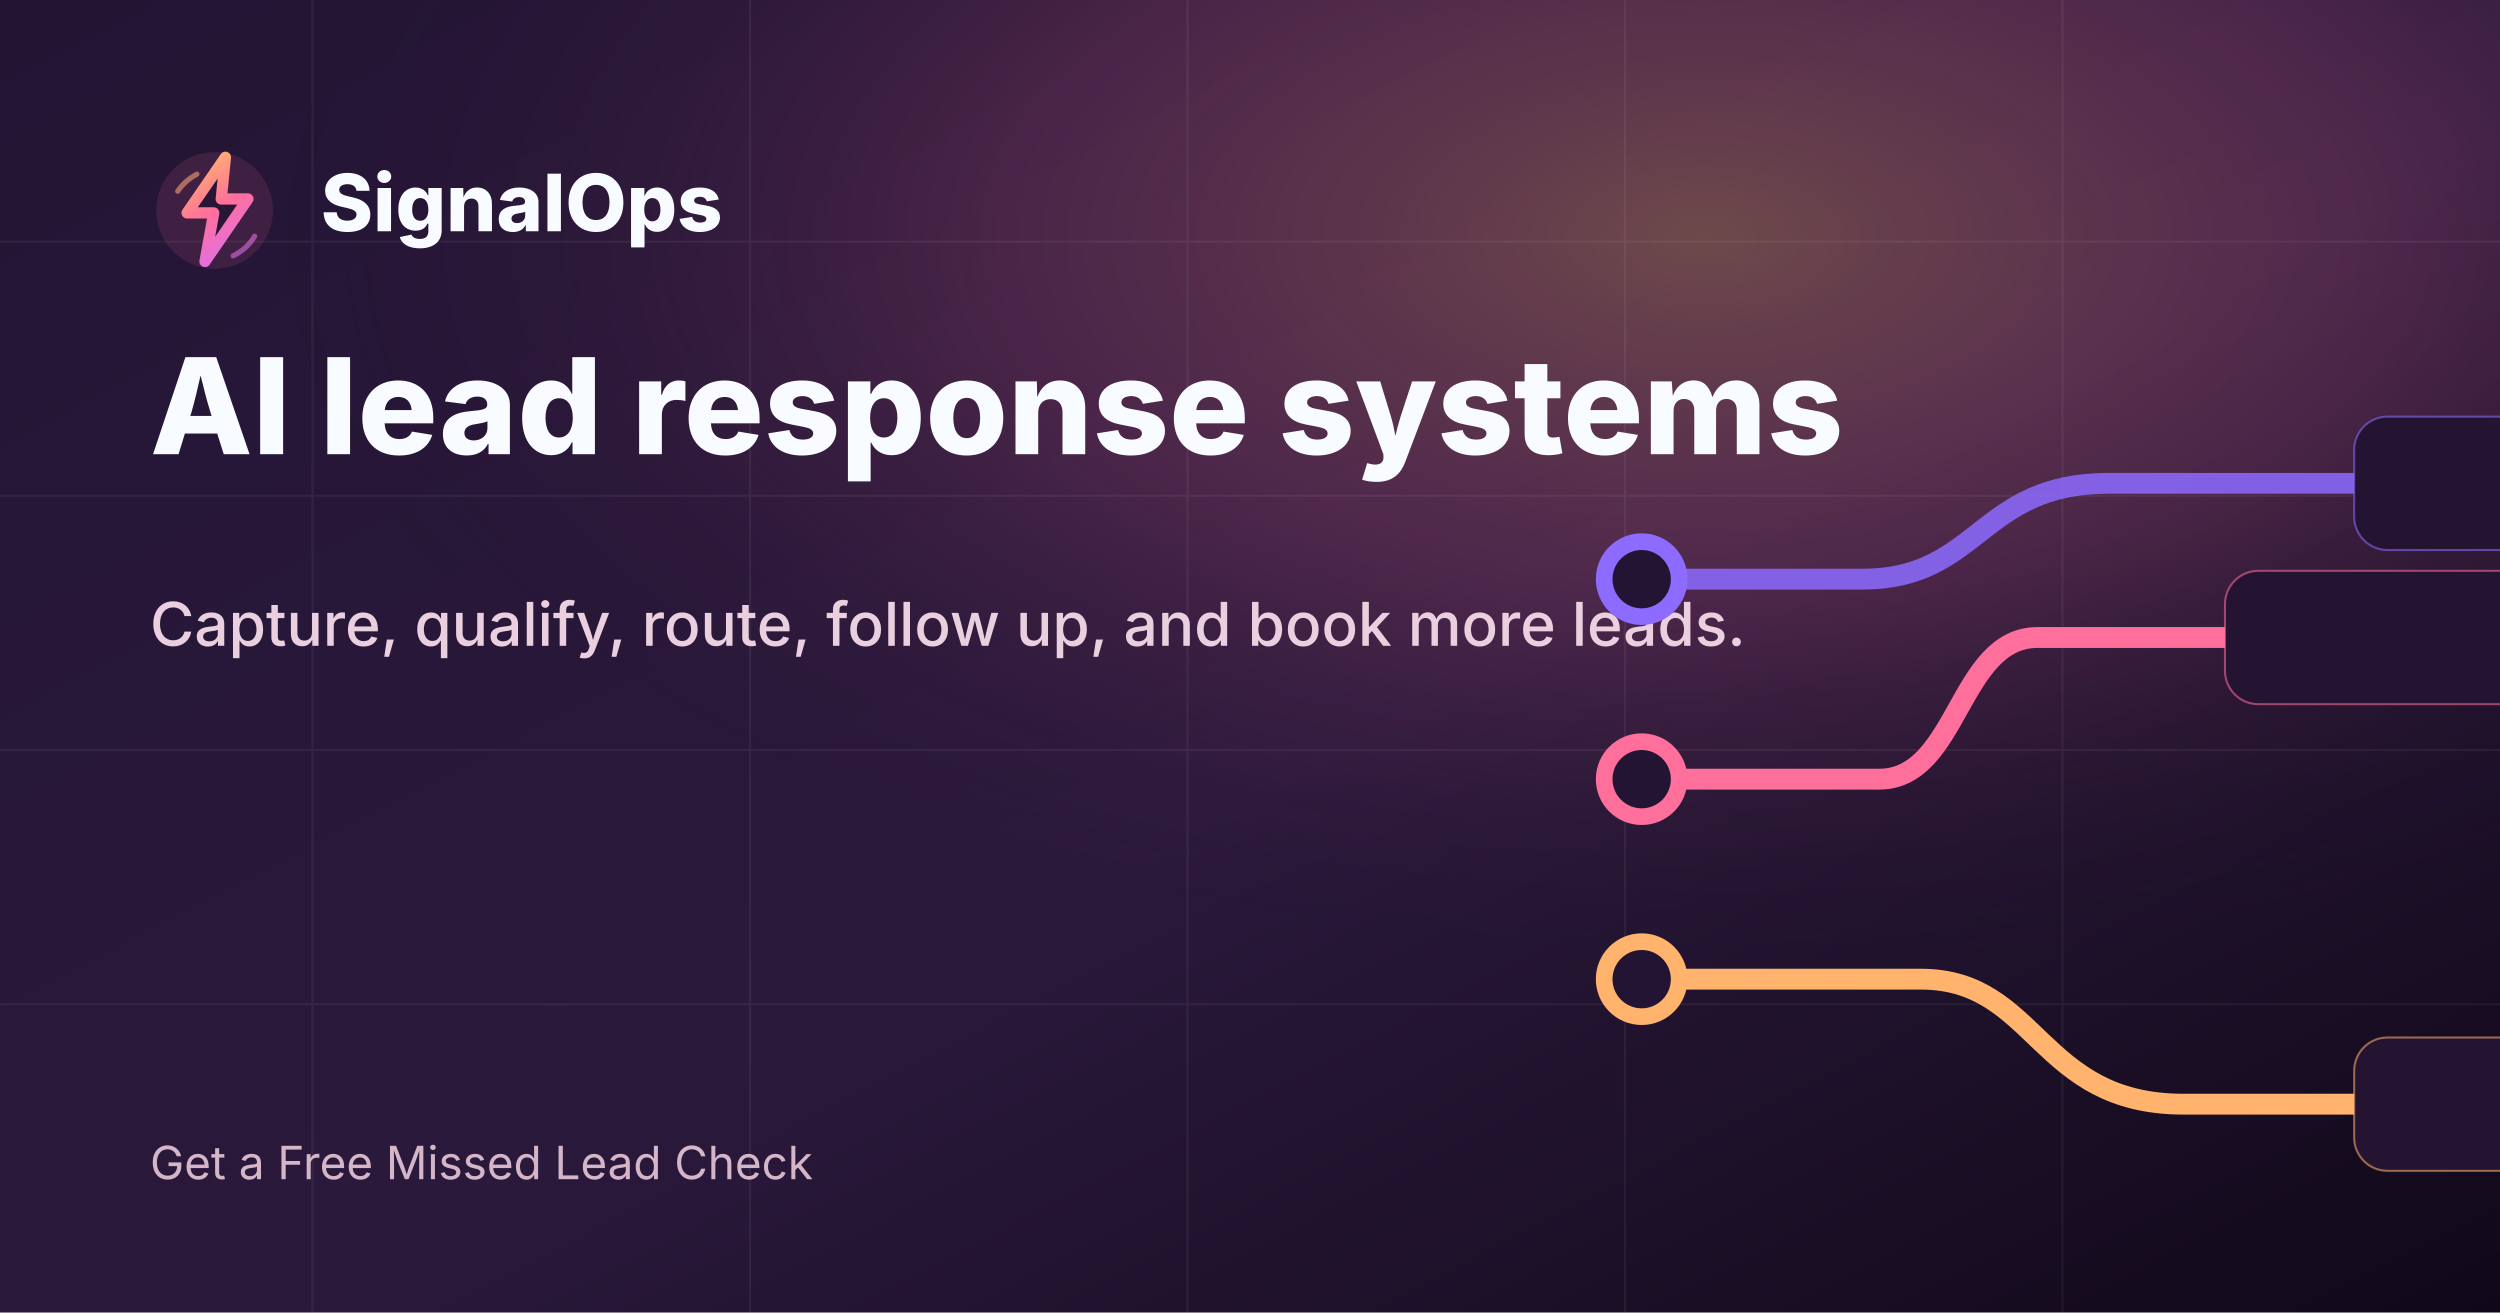
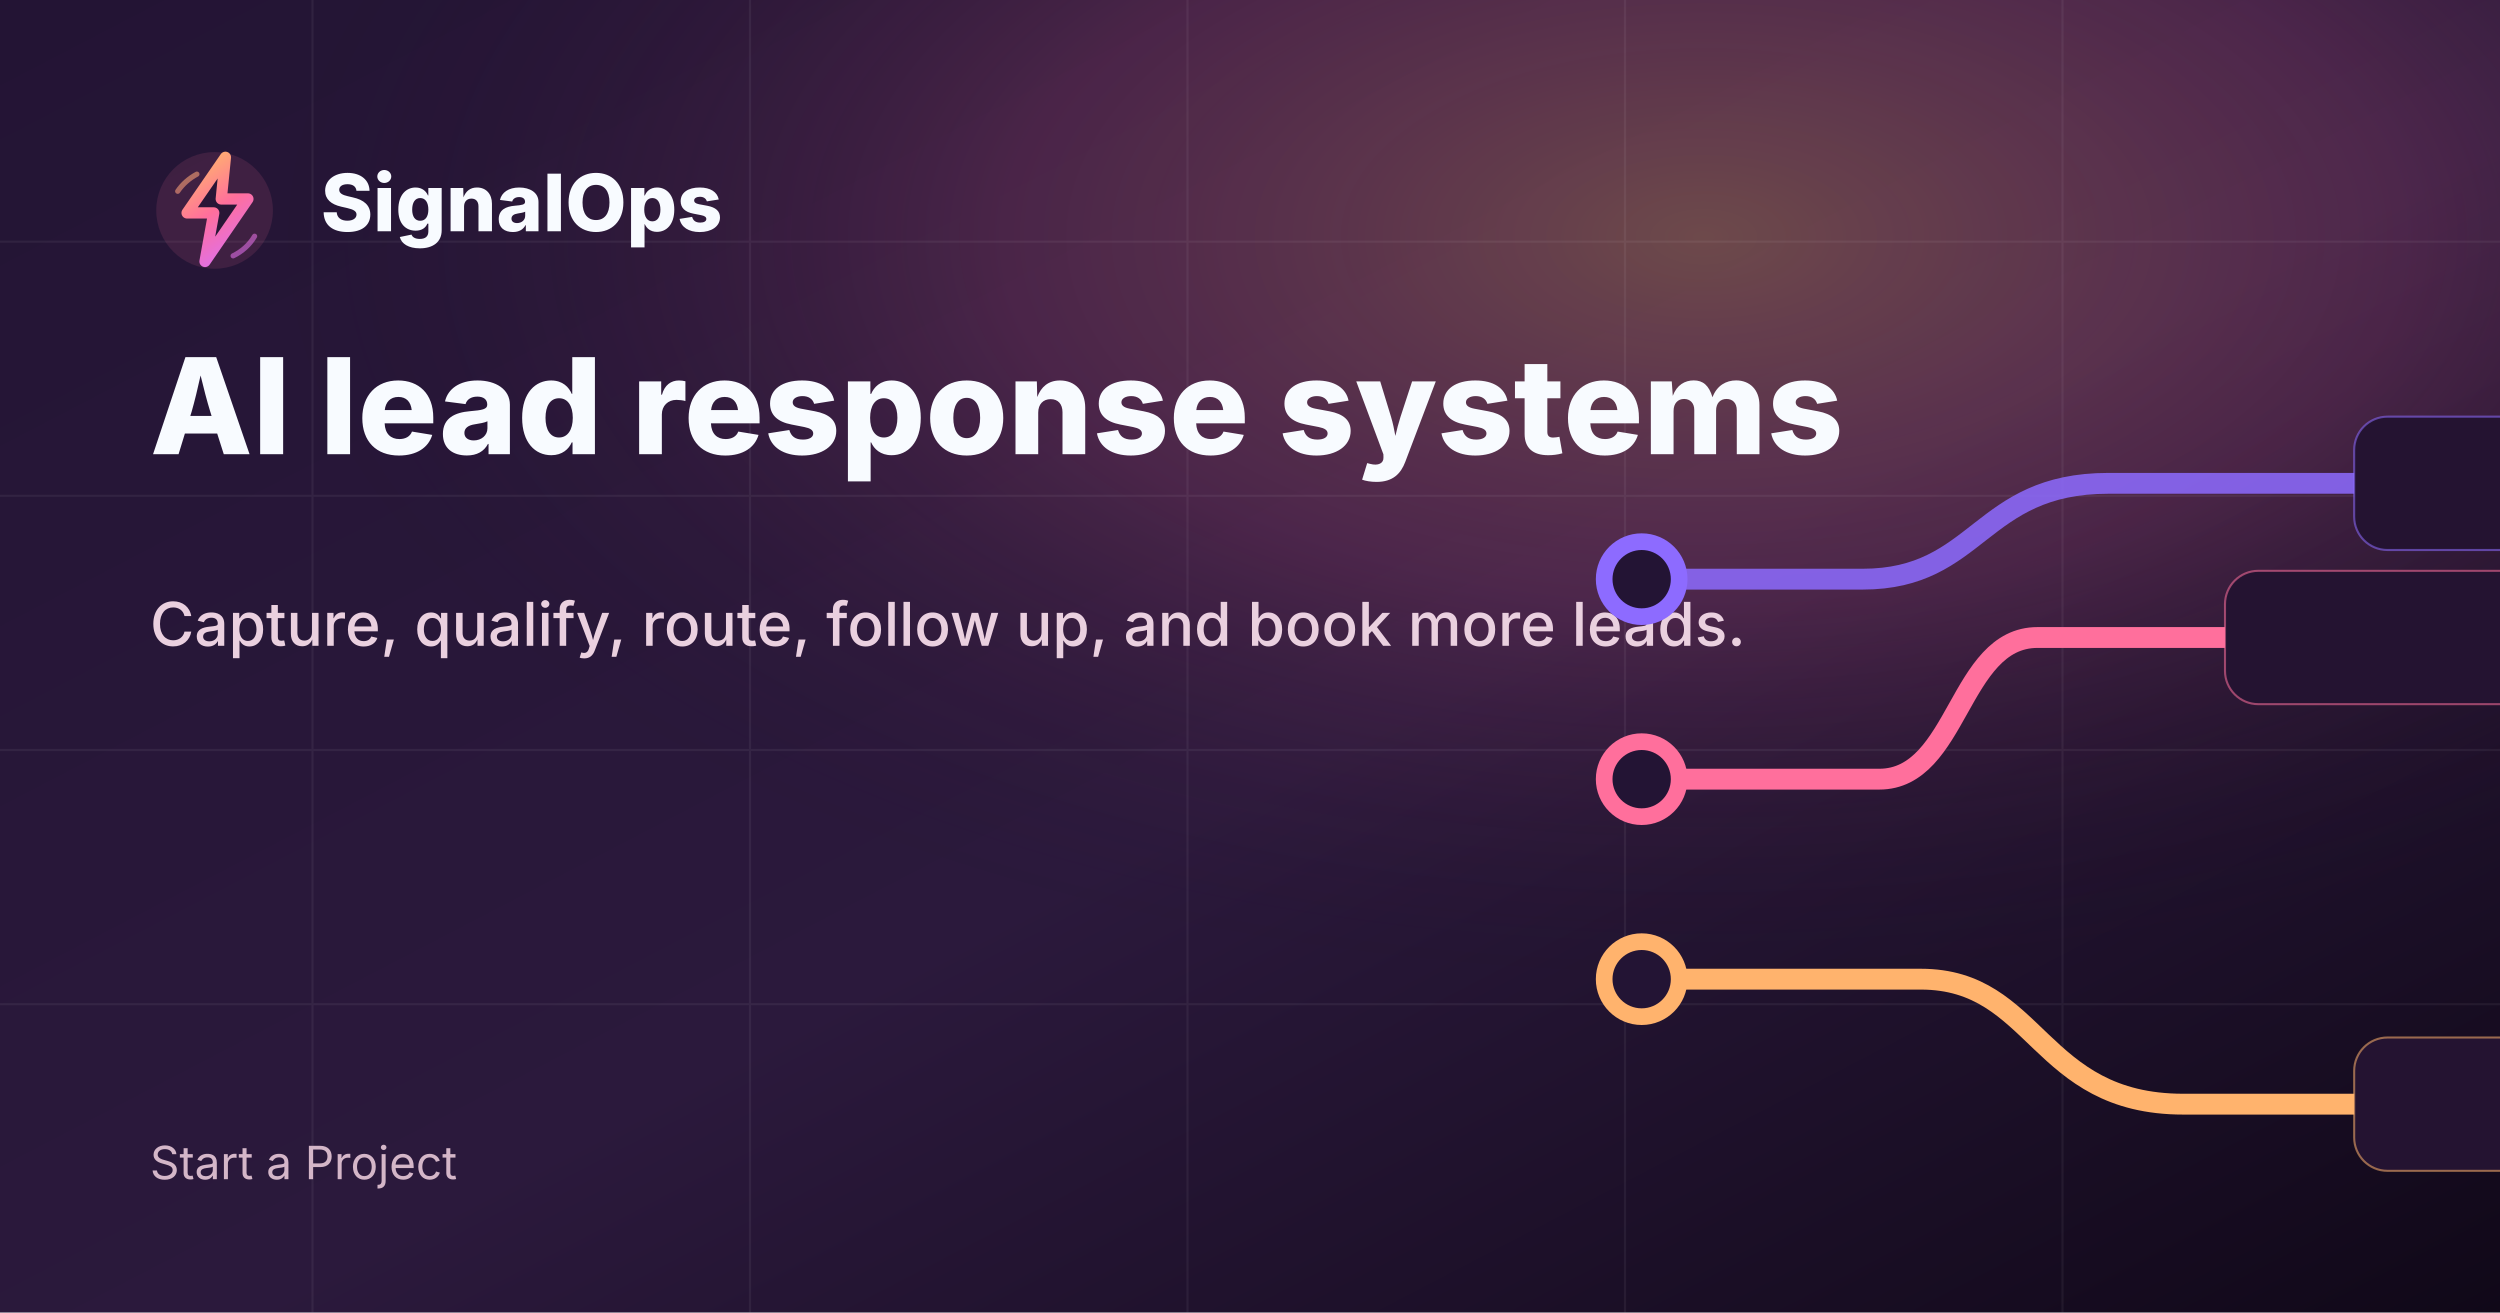
<svg xmlns="http://www.w3.org/2000/svg" width="1200" height="630" viewBox="0 0 1200 630" role="img" aria-labelledby="title desc">
  <defs>
    <linearGradient id="bg" x1="0" y1="0" x2="1" y2="1">
      <stop offset="0" stop-color="#231434" />
      <stop offset="0.55" stop-color="#2b193c" />
      <stop offset="1" stop-color="#100818" />
    </linearGradient>
    <radialGradient id="glow" cx="68%" cy="18%" r="58%">
      <stop offset="0" stop-color="#ffb36d" stop-opacity="0.32" />
      <stop offset="0.48" stop-color="#ff6f9c" stop-opacity="0.16" />
      <stop offset="1" stop-color="#100818" stop-opacity="0" />
    </radialGradient>
    <linearGradient id="boltLogo" x1="18" y1="10" x2="48" y2="56" gradientUnits="userSpaceOnUse">
      <stop stop-color="#ffb36d" />
      <stop offset="0.45" stop-color="#ff6f9c" />
      <stop offset="1" stop-color="#d770ff" />
    </linearGradient>
  </defs>
  <rect width="1200" height="630" fill="url(#bg)" />
  <rect width="1200" height="630" fill="url(#glow)" />
  <path d="M0 116H1200M0 238H1200M0 360H1200M0 482H1200M150 0V630M360 0V630M570 0V630M780 0V630M990 0V630" stroke="#ffffff" stroke-opacity="0.055" />
  <g transform="translate(72 70)">
    <circle cx="31" cy="31" r="28" fill="#ff6f9c" fill-opacity="0.12" />
    <path d="M36.2 5.5 17.8 32.2h12.8l-4.2 23.3 20.6-30H34.2l2-20Z" fill="#18102d" fill-opacity="0.55" />
    <path d="M36.2 5.5 17.8 32.2h12.8l-4.2 23.3 20.6-30H34.2l2-20Z" fill="none" stroke="url(#boltLogo)" stroke-width="5.4" stroke-linejoin="round" />
    <path d="M22.5 13.6c-3.7 2-6.9 4.8-9.2 8.2M50.2 43.4c-2.4 4.1-6 7.3-10.3 9.4" stroke="url(#boltLogo)" stroke-width="2.5" stroke-linecap="round" opacity="0.58" />
    <text x="82" y="41" fill="#F8FBFF" font-family="Inter, Segoe UI, Arial, sans-serif" font-size="38" font-weight="760">SignalOps</text>
  </g>
  <g transform="translate(72 218)">
    <text fill="#F8FBFF" font-family="Inter, Segoe UI, Arial, sans-serif" font-size="64" font-weight="780">
      <tspan x="0" y="0">AI lead response systems</tspan>
    </text>
    <text x="0" y="92" fill="#ead0df" font-family="Inter, Segoe UI, Arial, sans-serif" font-size="29" font-weight="520">Capture, qualify, route, follow up, and book more leads.</text>
  </g>
  <g transform="translate(762 178)" fill="none" stroke-linecap="round" stroke-linejoin="round">
    <path d="M26 196H140C178 196 178 128 216 128H306" stroke="#ff6f9c" stroke-width="10" />
    <path d="M26 292H160C216 292 216 352 286 352H368" stroke="#ffb36d" stroke-width="10" />
    <path d="M26 100H132C188 100 188 54 250 54H368" stroke="#8d6bff" stroke-width="10" opacity="0.85" />
    <circle cx="26" cy="100" r="18" fill="#231434" stroke="#8d6bff" stroke-width="8" />
    <circle cx="26" cy="196" r="18" fill="#231434" stroke="#ff6f9c" stroke-width="8" />
    <circle cx="26" cy="292" r="18" fill="#231434" stroke="#ffb36d" stroke-width="8" />
    <rect x="368" y="22" width="190" height="64" rx="16" fill="#241331" stroke="#8d6bff" stroke-opacity="0.55" />
    <rect x="306" y="96" width="252" height="64" rx="16" fill="#241331" stroke="#ff6f9c" stroke-opacity="0.55" />
    <rect x="368" y="320" width="190" height="64" rx="16" fill="#241331" stroke="#ffb36d" stroke-opacity="0.55" />
  </g>
-   <text x="72" y="566" fill="#d4b6c8" font-family="Inter, Segoe UI, Arial, sans-serif" font-size="22">Get a Free Missed Lead Check</text>
+   <text x="72" y="566" fill="#d4b6c8" font-family="Inter, Segoe UI, Arial, sans-serif" font-size="22">Start a Project</text>
</svg>
